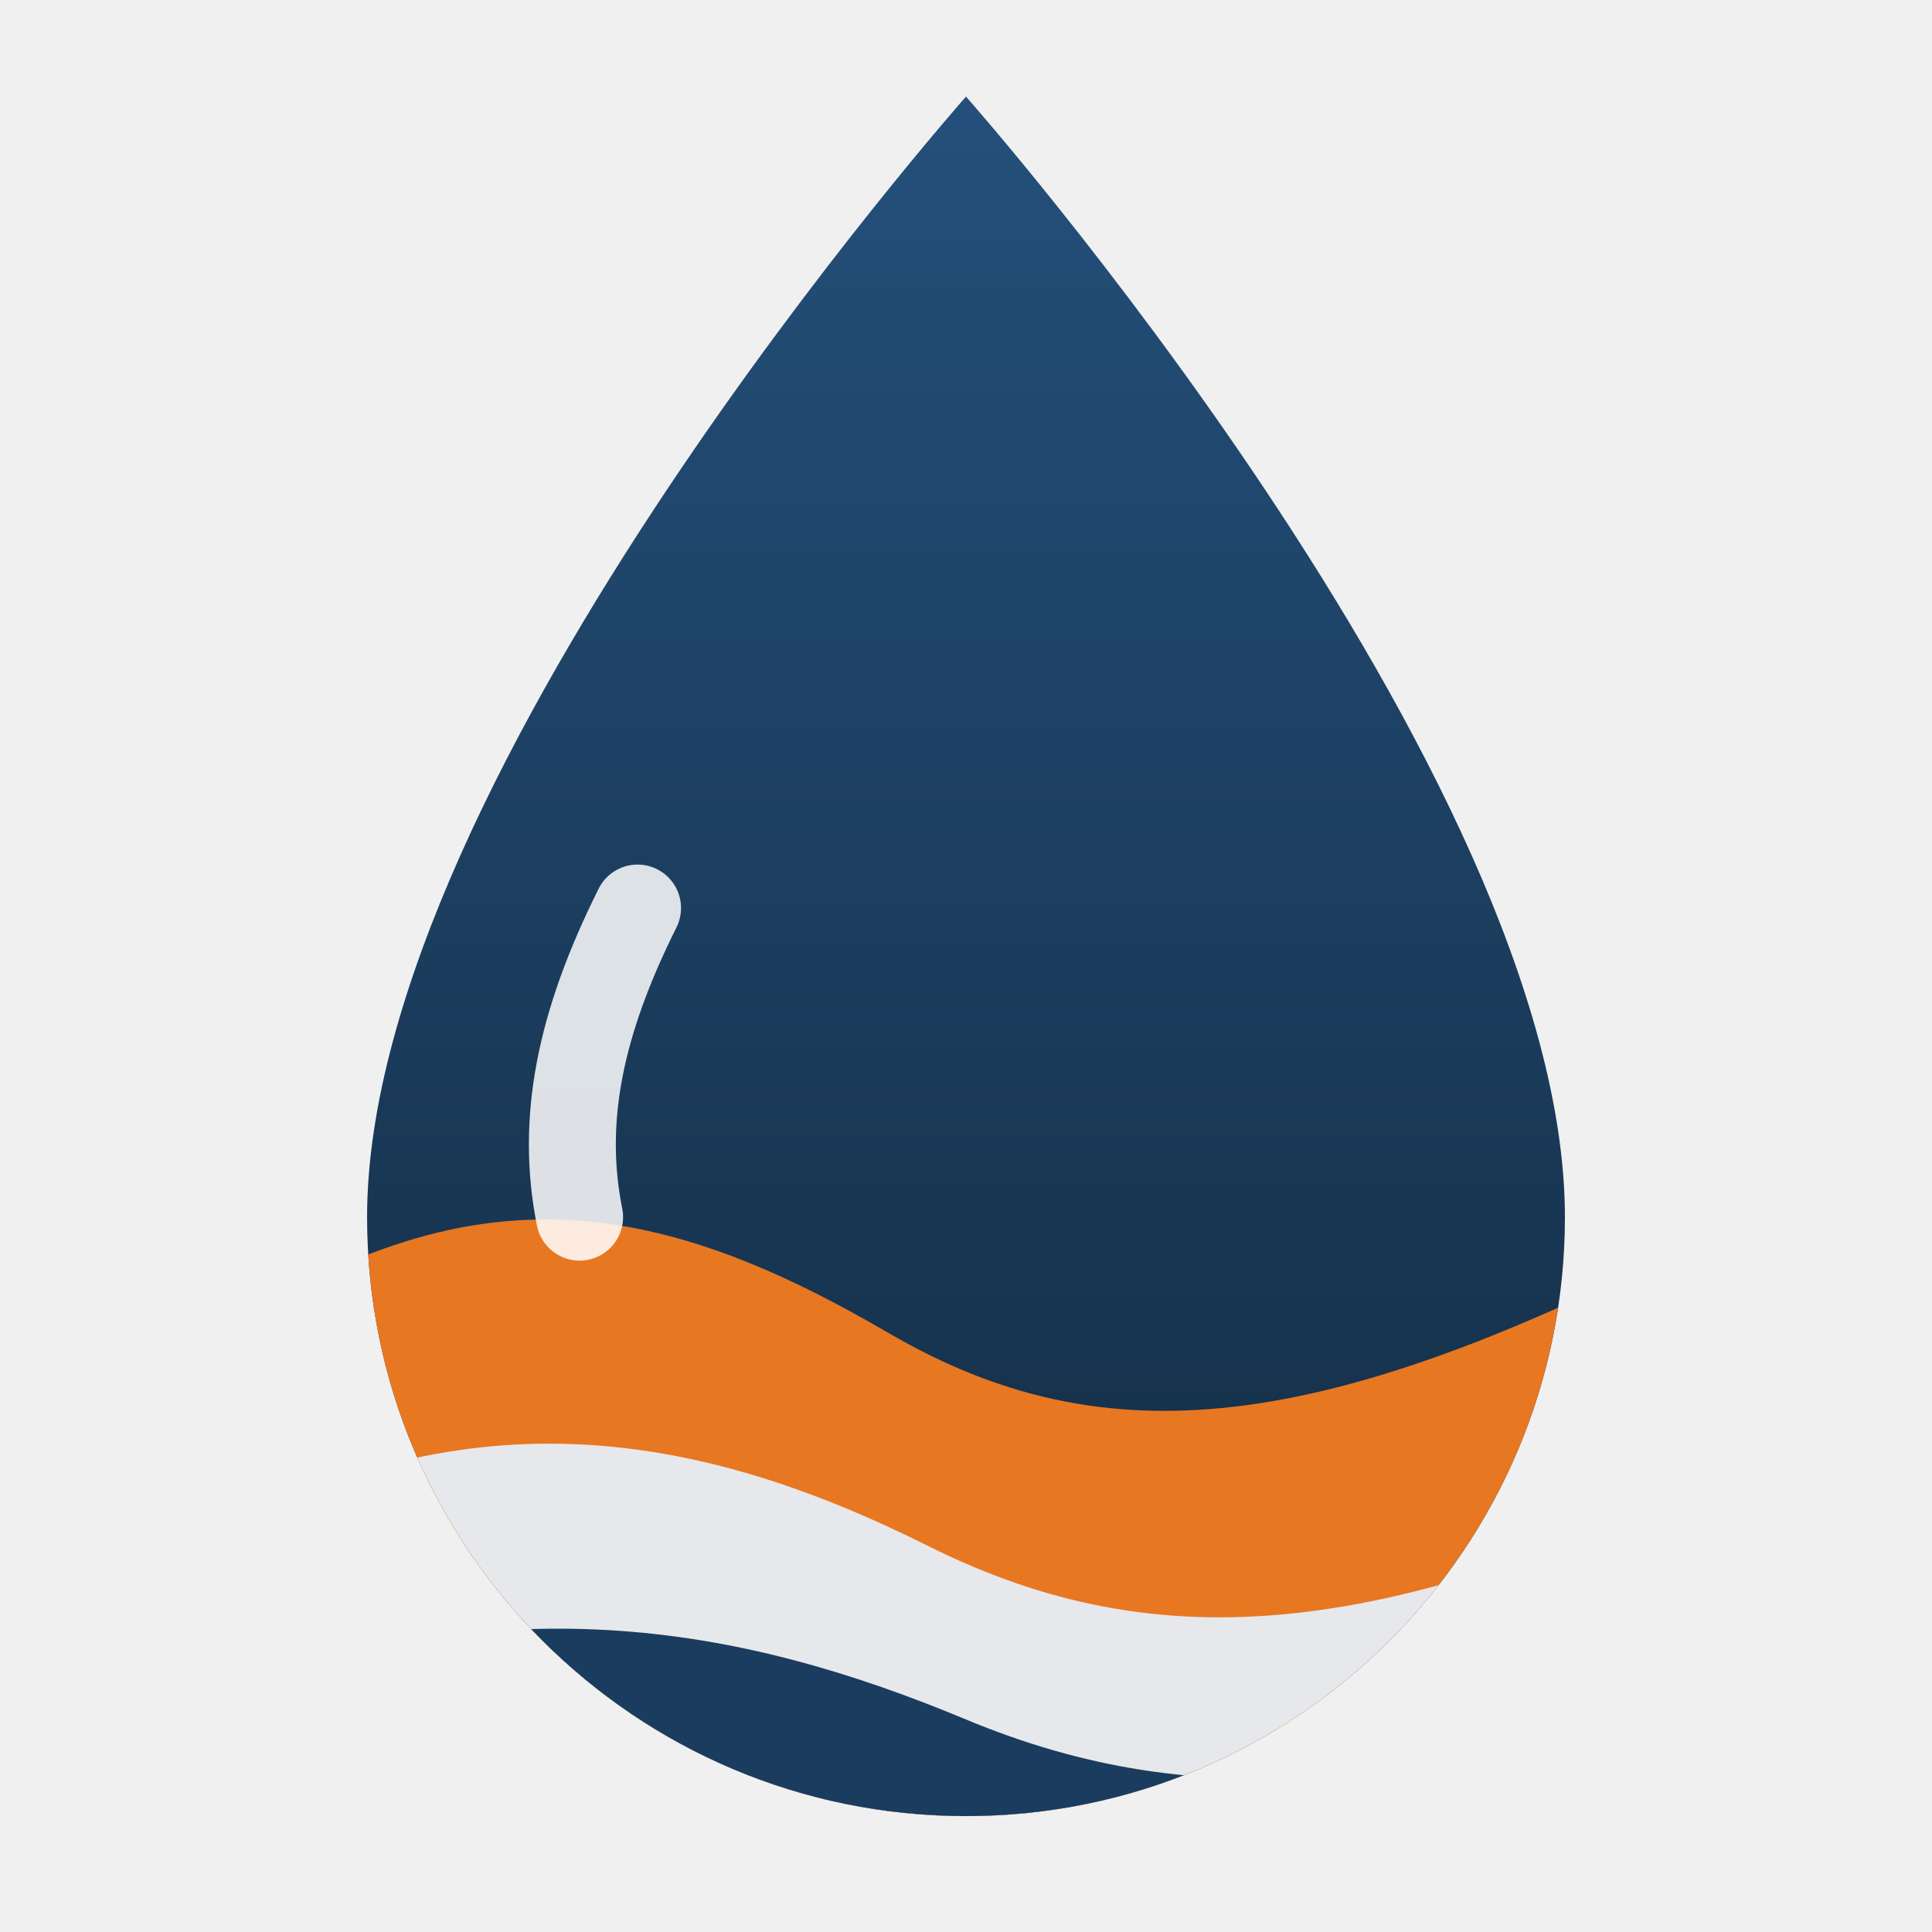
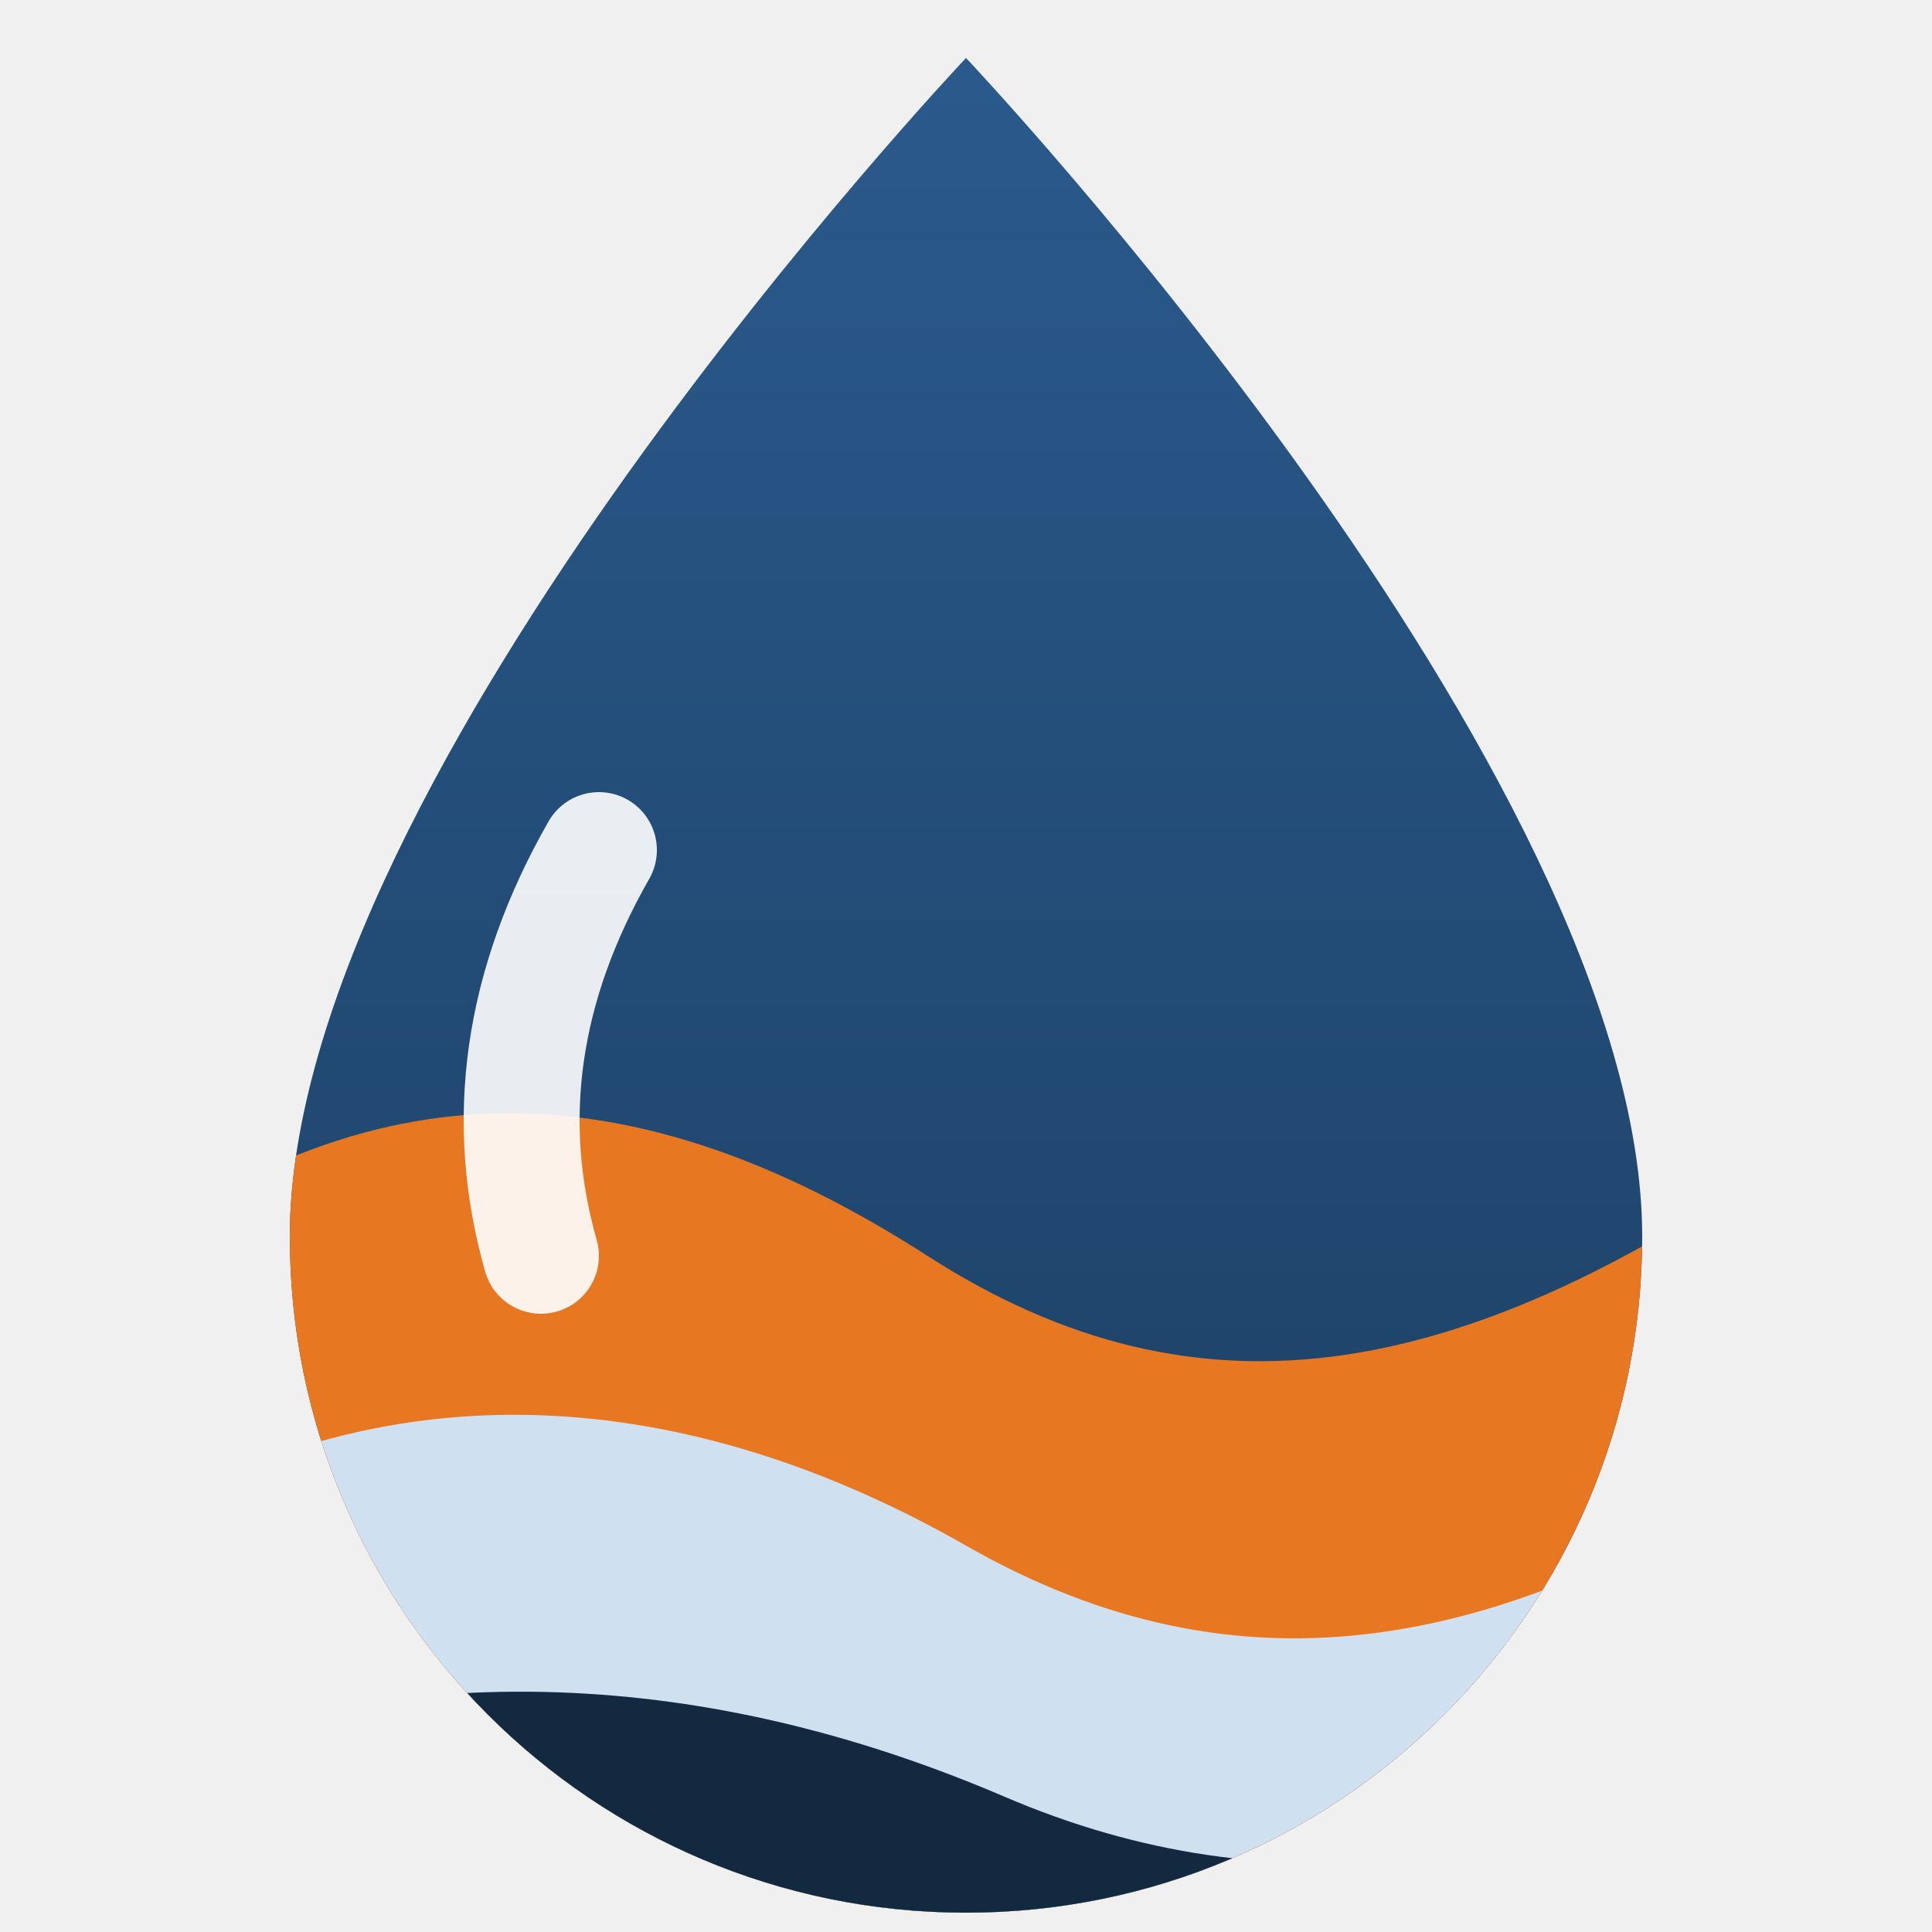
<svg xmlns="http://www.w3.org/2000/svg" width="64" height="64" viewBox="0 0 100 100" role="img" aria-label="New Braunfels Elite Water Softener">
  <defs>
    <clipPath id="f">
-       <path d="M50 5 C50 5 19 40 19 63 A31 31 0 0 0 81 63 C81 40 50 5 50 5 Z" />
+       <path d="M50 3 C50 3 15 40 15 64 A35 35 0 0 0 85 64 C85 40 50 3 50 3 Z" />
    </clipPath>
    <linearGradient id="fg" x1="0" y1="0" x2="0" y2="1">
-       <stop offset="0" stop-color="#24507B" />
-       <stop offset="1" stop-color="#12293F" />
+       <stop offset="0" stop-color="#2A5A8C" />
+       <stop offset="1" stop-color="#1A3C5E" />
    </linearGradient>
  </defs>
-   <path d="M50 5 C50 5 19 40 19 63 A31 31 0 0 0 81 63 C81 40 50 5 50 5 Z" fill="url(#fg)" />
+   <path d="M50 3 C50 3 15 40 15 64 A35 35 0 0 0 85 64 C85 40 50 3 50 3 Z" fill="url(#fg)" />
  <g clip-path="url(#f)">
-     <path d="M10 70 C24 60 34 62 46 69 C58 76 70 74 92 62 L92 100 L10 100 Z" fill="#E87722" />
-     <path d="M10 80 C24 72 36 74 48 80 C60 86 72 85 92 75 L92 100 L10 100 Z" fill="#E6EDF4" opacity="0.95" />
-     <path d="M10 88 C26 82 38 84 50 89 C62 94 74 93 92 85 L92 100 L10 100 Z" fill="#1A3C5E" />
+     <path d="M5 66 C20 54 34 56 48 65 C62 74 76 72 95 58 L95 100 L5 100 Z" fill="#E87722" />
+     <path d="M5 80 C20 70 36 72 50 80 C64 88 78 86 95 74 L95 100 L5 100 Z" fill="#CFE0F0" />
+     <path d="M5 92 C22 85 38 87 52 93 C66 99 80 97 95 88 L95 100 L5 100 Z" fill="#12293F" />
  </g>
-   <path d="M33 47 C30 53 29 58 30 63" fill="none" stroke="#FFFFFF" stroke-width="4.5" stroke-linecap="round" opacity="0.85" />
+   <path d="M31 44 C27 51 26 58 28 65" fill="none" stroke="#FFFFFF" stroke-width="6" stroke-linecap="round" opacity="0.9" />
</svg>
